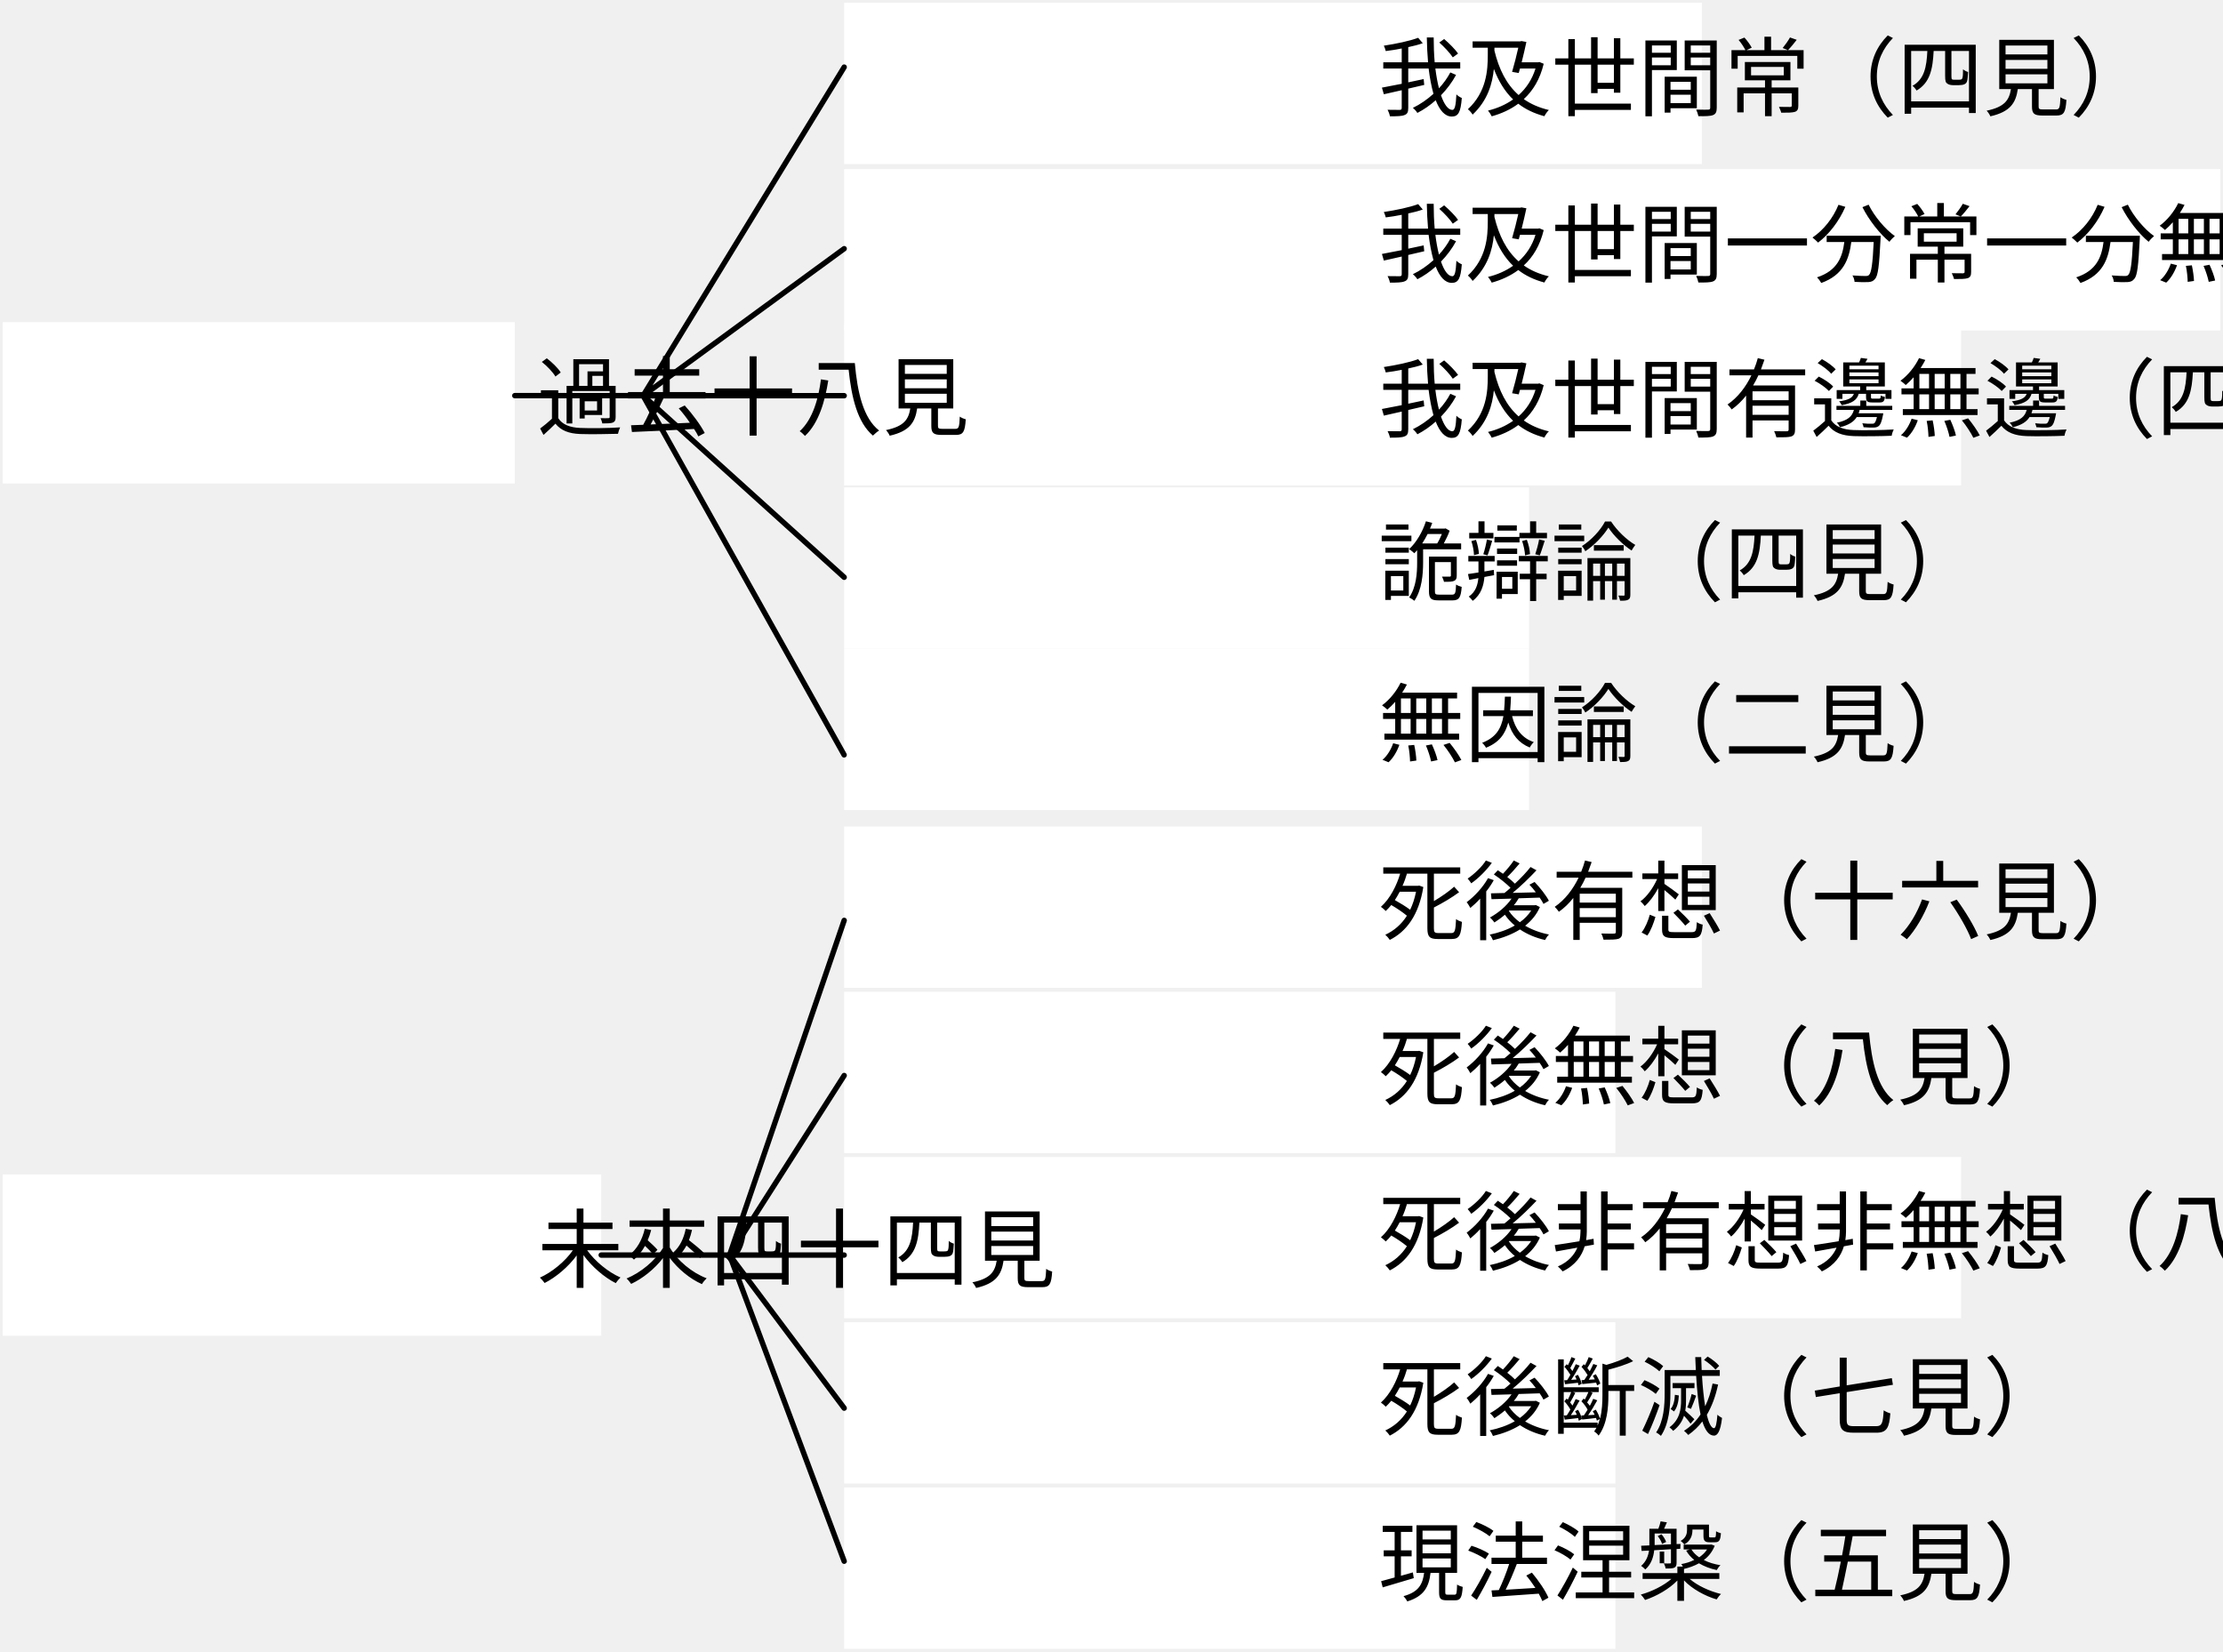
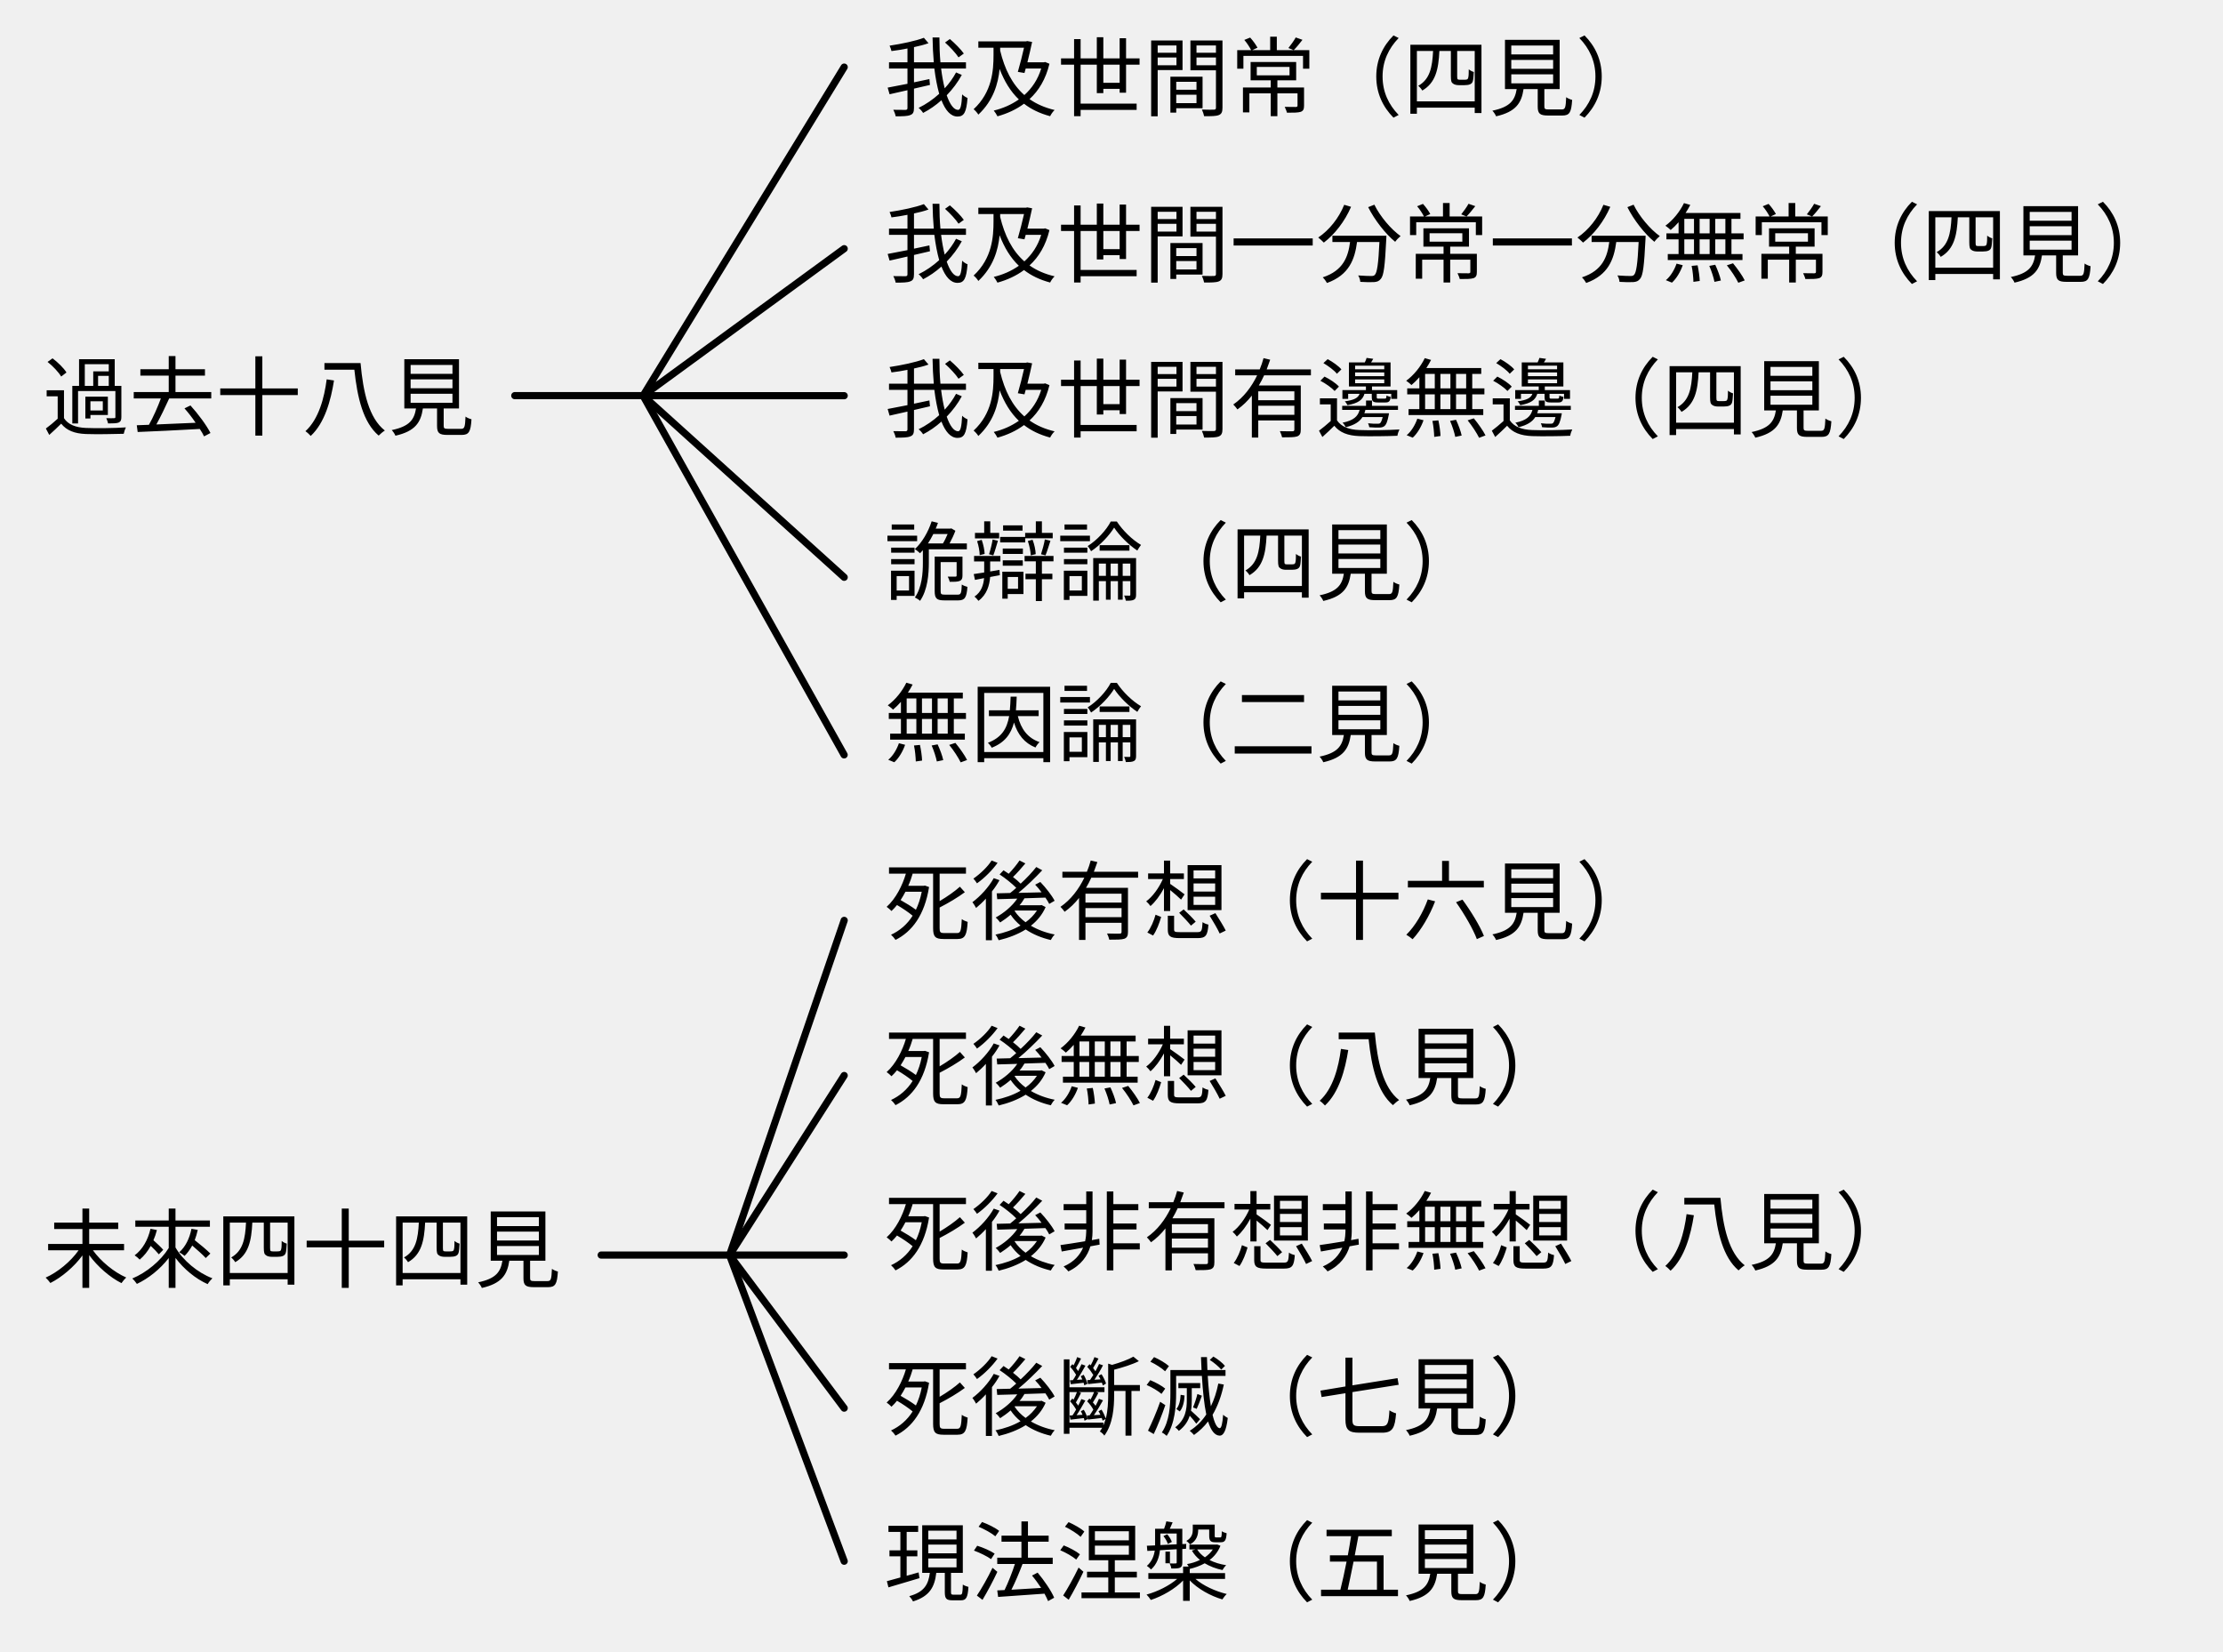
- <svg xmlns="http://www.w3.org/2000/svg" xmlns:ns1="http://schemas.microsoft.com/visio/2003/SVGExtensions/" width="4.288in" height="3.186in" viewBox="0 0 308.734 229.364" xml:space="preserve" color-interpolation-filters="sRGB" class="st4">
-   <ns1:documentProperties ns1:langID="1028" ns1:metric="true" ns1:viewMarkup="false" />
+ <svg xmlns="http://www.w3.org/2000/svg" width="4.288in" height="3.186in" viewBox="0 0 308.734 229.364" xml:space="preserve" color-interpolation-filters="sRGB" class="st4">
  <style type="text/css">
	
- 		.st1 {fill:#ffffff;stroke:none;stroke-linecap:round;stroke-linejoin:round;stroke-width:0.75}
+ 		.st1 {fill:none;stroke:none;stroke-linecap:round;stroke-linejoin:round;stroke-width:0.75}
		.st2 {fill:#000000;font-family:新細明體;font-size:1em}
- 		.st3 {stroke:#000000;stroke-linecap:round;stroke-linejoin:round;stroke-width:0.75}
+ 		.st3 {stroke:#000000;stroke-linecap:round;stroke-linejoin:round;stroke-width:1}
		.st4 {fill:none;fill-rule:evenodd;font-size:12px;overflow:visible;stroke-linecap:square;stroke-miterlimit:3}
	
	</style>
-   <g ns1:mID="0" ns1:index="1" ns1:groupContext="foregroundPage">
-     <ns1:pageProperties ns1:drawingScale="0.0393701" ns1:pageScale="0.0393701" ns1:drawingUnits="24" ns1:shadowOffsetX="8.50394" ns1:shadowOffsetY="-8.50394" />
-     <g id="group23-1" transform="translate(0.375,-0.375)" ns1:mID="23" ns1:groupContext="group">
-       <g id="shape1-2" ns1:mID="1" ns1:groupContext="shape" transform="translate(116.862,-206.21)">
-         <ns1:textBlock ns1:margins="rect(4,4,4,4)" ns1:tabSpace="42.5197" />
-         <ns1:textRect cx="59.561" cy="218.162" width="119.13" height="22.404" />
+   <g>
+     <g id="group22-1" transform="translate(0.375,-0.375)">
+       <g id="shape1-2" transform="translate(116.862,-206.21)">
        <rect x="0" y="206.96" width="119.122" height="22.404" class="st1" />
-         <text x="5.56" y="221.76" class="st2" ns1:langID="1028">
-           <ns1:paragraph ns1:horizAlign="1" />
-           <ns1:tabList />我及世間常（四見）</text>
+         <text x="5.56" y="221.76" class="st2">我及世間常（四見）</text>
      </g>
-       <g id="shape2-5" ns1:mID="2" ns1:groupContext="shape" transform="translate(116.862,-183.108)">
-         <ns1:textBlock ns1:margins="rect(4,4,4,4)" ns1:tabSpace="42.5197" />
-         <ns1:textRect cx="95.561" cy="218.162" width="191.13" height="22.404" />
+       <g id="shape2-5" transform="translate(116.862,-183.108)">
        <rect x="0" y="206.96" width="191.122" height="22.404" class="st1" />
-         <text x="5.56" y="221.76" class="st2" ns1:langID="1028">
-           <ns1:paragraph ns1:horizAlign="1" />
-           <ns1:tabList />我及世間一分常一分無常（四見）</text>
+         <text x="5.56" y="221.76" class="st2">我及世間一分常一分無常（四見）</text>
      </g>
-       <g id="shape3-8" ns1:mID="3" ns1:groupContext="shape" transform="translate(116.862,-161.575)">
-         <ns1:textBlock ns1:margins="rect(4,4,4,4)" ns1:tabSpace="42.5197" />
-         <ns1:textRect cx="77.561" cy="218.162" width="155.13" height="22.404" />
+       <g id="shape3-8" transform="translate(116.862,-161.575)">
        <rect x="0" y="206.96" width="155.122" height="22.404" class="st1" />
-         <text x="5.56" y="221.76" class="st2" ns1:langID="1028">
-           <ns1:paragraph ns1:horizAlign="1" />
-           <ns1:tabList />我及世間有邊無邊（四見）</text>
+         <text x="5.56" y="221.76" class="st2">我及世間有邊無邊（四見）</text>
      </g>
-       <g id="shape4-11" ns1:mID="4" ns1:groupContext="shape" transform="translate(116.862,-138.898)">
-         <ns1:textBlock ns1:margins="rect(4,4,4,4)" ns1:tabSpace="42.5197" />
-         <ns1:textRect cx="47.561" cy="218.162" width="95.13" height="22.404" />
+       <g id="shape4-11" transform="translate(116.862,-138.898)">
        <rect x="0" y="206.96" width="95.121" height="22.404" class="st1" />
-         <text x="5.56" y="221.76" class="st2" ns1:langID="1028">
-           <ns1:paragraph ns1:horizAlign="1" />
-           <ns1:tabList />詭辯論（四見）</text>
+         <text x="5.56" y="221.76" class="st2">詭辯論（四見）</text>
      </g>
-       <g id="shape5-14" ns1:mID="5" ns1:groupContext="shape" transform="translate(116.862,-116.494)">
-         <ns1:textBlock ns1:margins="rect(4,4,4,4)" ns1:tabSpace="42.5197" />
-         <ns1:textRect cx="47.561" cy="218.162" width="95.13" height="22.404" />
+       <g id="shape5-14" transform="translate(116.862,-116.494)">
        <rect x="0" y="206.96" width="95.121" height="22.404" class="st1" />
-         <text x="5.56" y="221.76" class="st2" ns1:langID="1028">
-           <ns1:paragraph ns1:horizAlign="1" />
-           <ns1:tabList />無因論（二見）</text>
+         <text x="5.56" y="221.76" class="st2">無因論（二見）</text>
      </g>
-       <g id="shape6-17" ns1:mID="6" ns1:groupContext="shape" transform="translate(0,-161.848)">
-         <ns1:textBlock ns1:margins="rect(4,4,4,4)" ns1:tabSpace="42.5197" />
-         <ns1:textRect cx="35.561" cy="218.162" width="71.13" height="22.404" />
+       <g id="shape6-17" transform="translate(0,-161.848)">
        <rect x="0" y="206.96" width="71.121" height="22.404" class="st1" />
-         <text x="5.56" y="221.76" class="st2" ns1:langID="1028">
-           <ns1:paragraph ns1:horizAlign="1" />
-           <ns1:tabList />過去十八見</text>
+         <text x="5.56" y="221.76" class="st2">過去十八見</text>
      </g>
-       <g id="shape7-20" ns1:mID="7" ns1:groupContext="shape" transform="translate(116.862,-91.8025)">
-         <ns1:textBlock ns1:margins="rect(4,4,4,4)" ns1:tabSpace="42.5197" />
-         <ns1:textRect cx="59.561" cy="218.162" width="119.13" height="22.404" />
+       <g id="shape7-20" transform="translate(116.862,-91.8025)">
        <rect x="0" y="206.96" width="119.122" height="22.404" class="st1" />
-         <text x="5.56" y="221.76" class="st2" ns1:langID="1028">
-           <ns1:paragraph ns1:horizAlign="1" />
-           <ns1:tabList />死後有想（十六見）</text>
+         <text x="5.56" y="221.76" class="st2">死後有想（十六見）</text>
      </g>
-       <g id="shape8-23" ns1:mID="8" ns1:groupContext="shape" transform="translate(116.862,-68.8519)">
-         <ns1:textBlock ns1:margins="rect(4,4,4,4)" ns1:tabSpace="42.5197" />
-         <ns1:textRect cx="53.561" cy="218.162" width="107.13" height="22.404" />
+       <g id="shape8-23" transform="translate(116.862,-68.8519)">
        <rect x="0" y="206.96" width="107.121" height="22.404" class="st1" />
-         <text x="5.56" y="221.76" class="st2" ns1:langID="1028">
-           <ns1:paragraph ns1:horizAlign="1" />
-           <ns1:tabList />死後無想（八見）</text>
+         <text x="5.56" y="221.76" class="st2">死後無想（八見）</text>
      </g>
-       <g id="shape9-26" ns1:mID="9" ns1:groupContext="shape" transform="translate(116.862,-45.9012)">
-         <ns1:textBlock ns1:margins="rect(4,4,4,4)" ns1:tabSpace="42.5197" />
-         <ns1:textRect cx="77.561" cy="218.162" width="155.13" height="22.404" />
+       <g id="shape9-26" transform="translate(116.862,-45.9012)">
        <rect x="0" y="206.96" width="155.122" height="22.404" class="st1" />
-         <text x="5.56" y="221.76" class="st2" ns1:langID="1028">
-           <ns1:paragraph ns1:horizAlign="1" />
-           <ns1:tabList />死後非有想非無想（八見）</text>
+         <text x="5.56" y="221.76" class="st2">死後非有想非無想（八見）</text>
      </g>
-       <g id="shape10-29" ns1:mID="10" ns1:groupContext="shape" transform="translate(116.862,-22.9506)">
-         <ns1:textBlock ns1:margins="rect(4,4,4,4)" ns1:tabSpace="42.5197" />
-         <ns1:textRect cx="53.561" cy="218.162" width="107.13" height="22.404" />
+       <g id="shape10-29" transform="translate(116.862,-22.9506)">
        <rect x="0" y="206.96" width="107.121" height="22.404" class="st1" />
-         <text x="5.56" y="221.76" class="st2" ns1:langID="1028">
-           <ns1:paragraph ns1:horizAlign="1" />
-           <ns1:tabList />死後斷滅（七見）</text>
+         <text x="5.56" y="221.76" class="st2">死後斷滅（七見）</text>
      </g>
-       <g id="shape11-32" ns1:mID="11" ns1:groupContext="shape" transform="translate(116.862,8.52651E-14)">
-         <ns1:textBlock ns1:margins="rect(4,4,4,4)" ns1:tabSpace="42.5197" />
-         <ns1:textRect cx="53.561" cy="218.162" width="107.13" height="22.404" />
+       <g id="shape11-32" transform="translate(116.862,8.52651E-14)">
        <rect x="0" y="206.96" width="107.121" height="22.404" class="st1" />
-         <text x="5.56" y="221.76" class="st2" ns1:langID="1028">
-           <ns1:paragraph ns1:horizAlign="1" />
-           <ns1:tabList />現法涅槃（五見）</text>
+         <text x="5.56" y="221.76" class="st2">現法涅槃（五見）</text>
      </g>
-       <g id="shape12-35" ns1:mID="12" ns1:groupContext="shape" transform="translate(7.99361E-15,-43.4768)">
-         <ns1:textBlock ns1:margins="rect(4,4,4,4)" ns1:tabSpace="42.5197" />
-         <ns1:textRect cx="41.561" cy="218.162" width="83.13" height="22.404" />
+       <g id="shape12-35" transform="translate(7.99361E-15,-43.4768)">
        <rect x="0" y="206.96" width="83.121" height="22.404" class="st1" />
-         <text x="5.56" y="221.76" class="st2" ns1:langID="1028">
-           <ns1:paragraph ns1:horizAlign="1" />
-           <ns1:tabList />未來四十四見</text>
+         <text x="5.56" y="221.76" class="st2">未來四十四見</text>
      </g>
-       <g id="shape13-38" ns1:mID="13" ns1:groupContext="shape" transform="translate(88.9459,-174.047)">
+       <g id="shape13-38" transform="translate(88.9459,-174.047)">
        <path d="M27.92 208.95 L0 229.36 L27.92 183.73" class="st3" />
      </g>
-       <g id="shape14-41" ns1:mID="14" ns1:groupContext="shape" transform="translate(88.9459,-148.819)">
+       <g id="shape14-41" transform="translate(88.9459,-148.819)">
        <path d="M27.92 229.36 L0 204.14 L27.92 204.14" class="st3" />
      </g>
-       <g id="shape15-44" ns1:mID="15" ns1:groupContext="shape" transform="translate(-83.2971,217.208) rotate(-119.23)">
+       <g id="shape15-44" transform="translate(-83.2971,217.208) rotate(-119.23)">
        <path d="M0 229.36 L57.17 229.36" class="st3" />
      </g>
-       <g id="shape16-47" ns1:mID="16" ns1:groupContext="shape" transform="translate(333.861,202.491) rotate(108.9)">
+       <g id="shape16-47" transform="translate(333.861,202.491) rotate(108.9)">
        <path d="M0 229.36 L49.14 229.36" class="st3" />
      </g>
-       <g id="shape17-50" ns1:mID="17" ns1:groupContext="shape" transform="translate(310.22,273.113) rotate(122.54)">
+       <g id="shape17-50" transform="translate(310.22,273.113) rotate(122.54)">
        <path d="M0 229.36 L29.59 229.36" class="st3" />
      </g>
-       <g id="shape18-53" ns1:mID="18" ns1:groupContext="shape" transform="translate(100.946,-33.4188)">
+       <g id="shape18-53" transform="translate(100.946,-33.4188)">
        <path d="M15.92 208.1 L0 208.1 L15.92 229.36" class="st3" />
      </g>
-       <g id="shape19-56" ns1:mID="19" ns1:groupContext="shape" transform="translate(315.754,94.2777) rotate(69.4779)">
+       <g id="shape19-56" transform="translate(315.754,94.2777) rotate(69.4779)">
        <path d="M0 229.36 L45.4 229.36" class="st3" />
      </g>
-       <g id="shape20-59" ns1:mID="20" ns1:groupContext="shape" transform="translate(71.1212,-174.047)">
+       <g id="shape20-59" transform="translate(71.1212,-174.047)">
        <path d="M0 229.36 L18.46 229.36" class="st3" />
      </g>
-       <g id="shape21-62" ns1:mID="21" ns1:groupContext="shape" transform="translate(83.1212,-54.6786)">
+       <g id="shape21-62" transform="translate(83.1212,-54.6786)">
        <path d="M0 229.36 L17.82 229.36" class="st3" />
      </g>
    </g>
  </g>
</svg>
